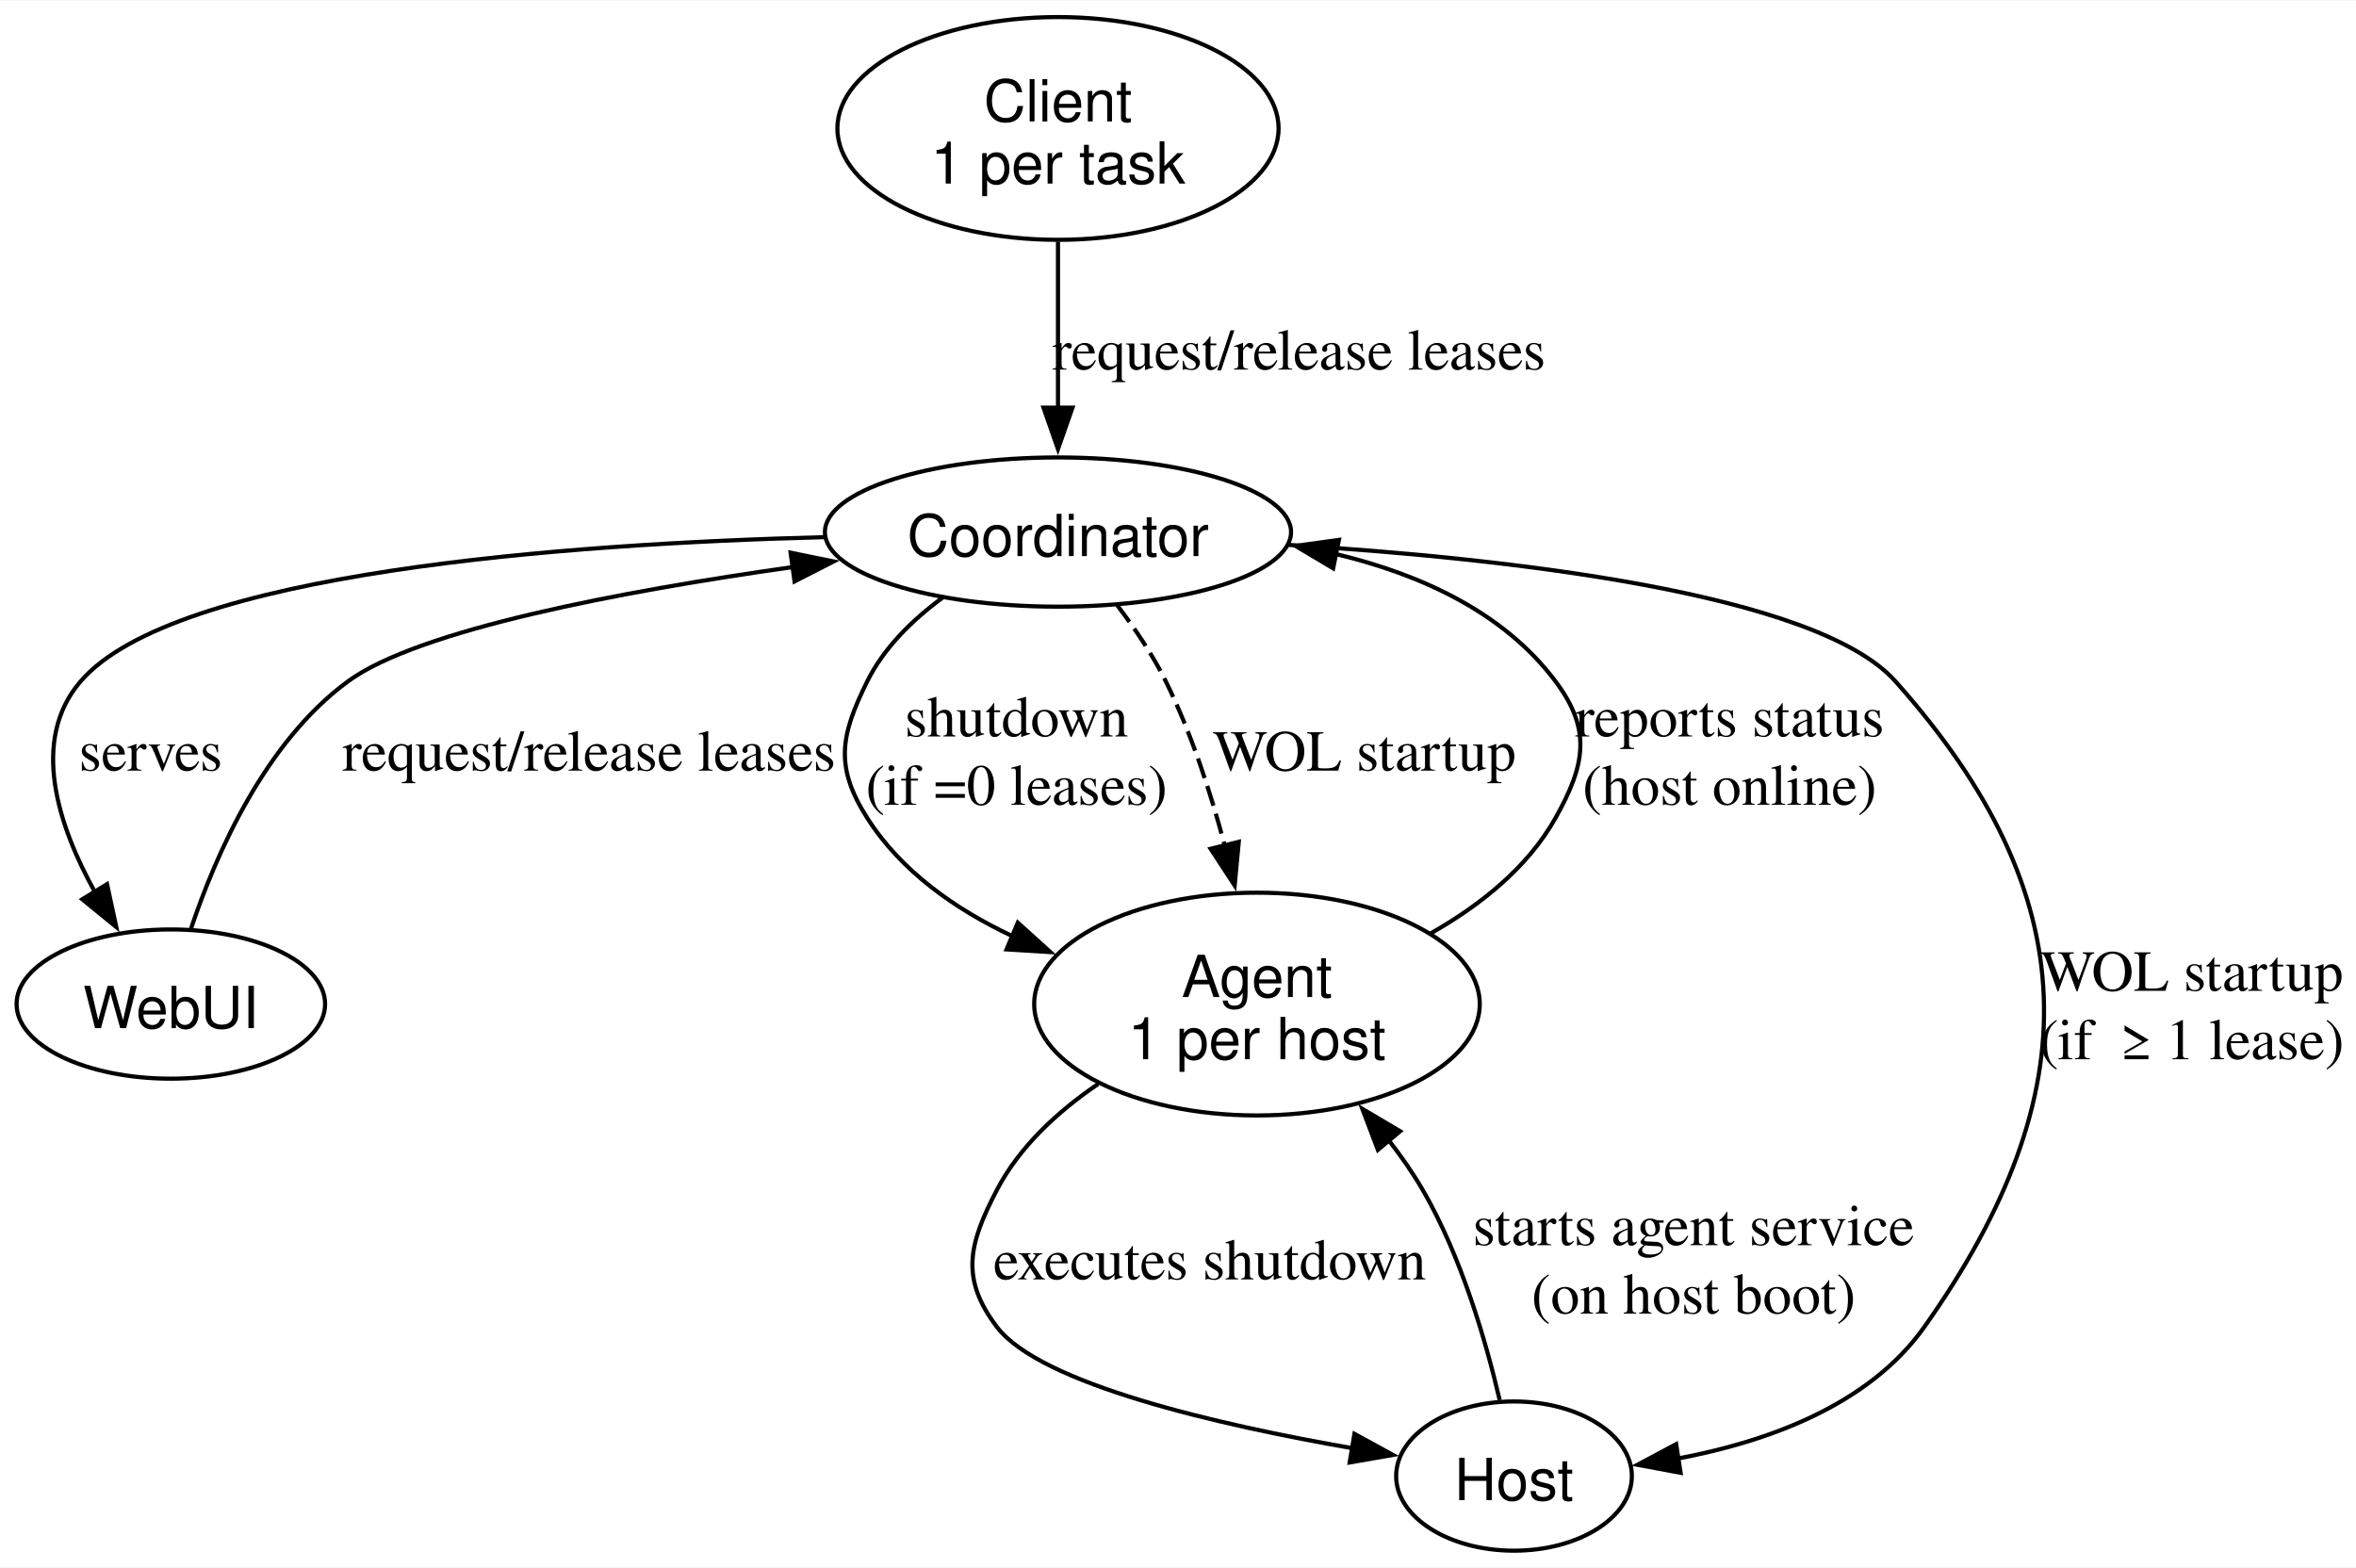
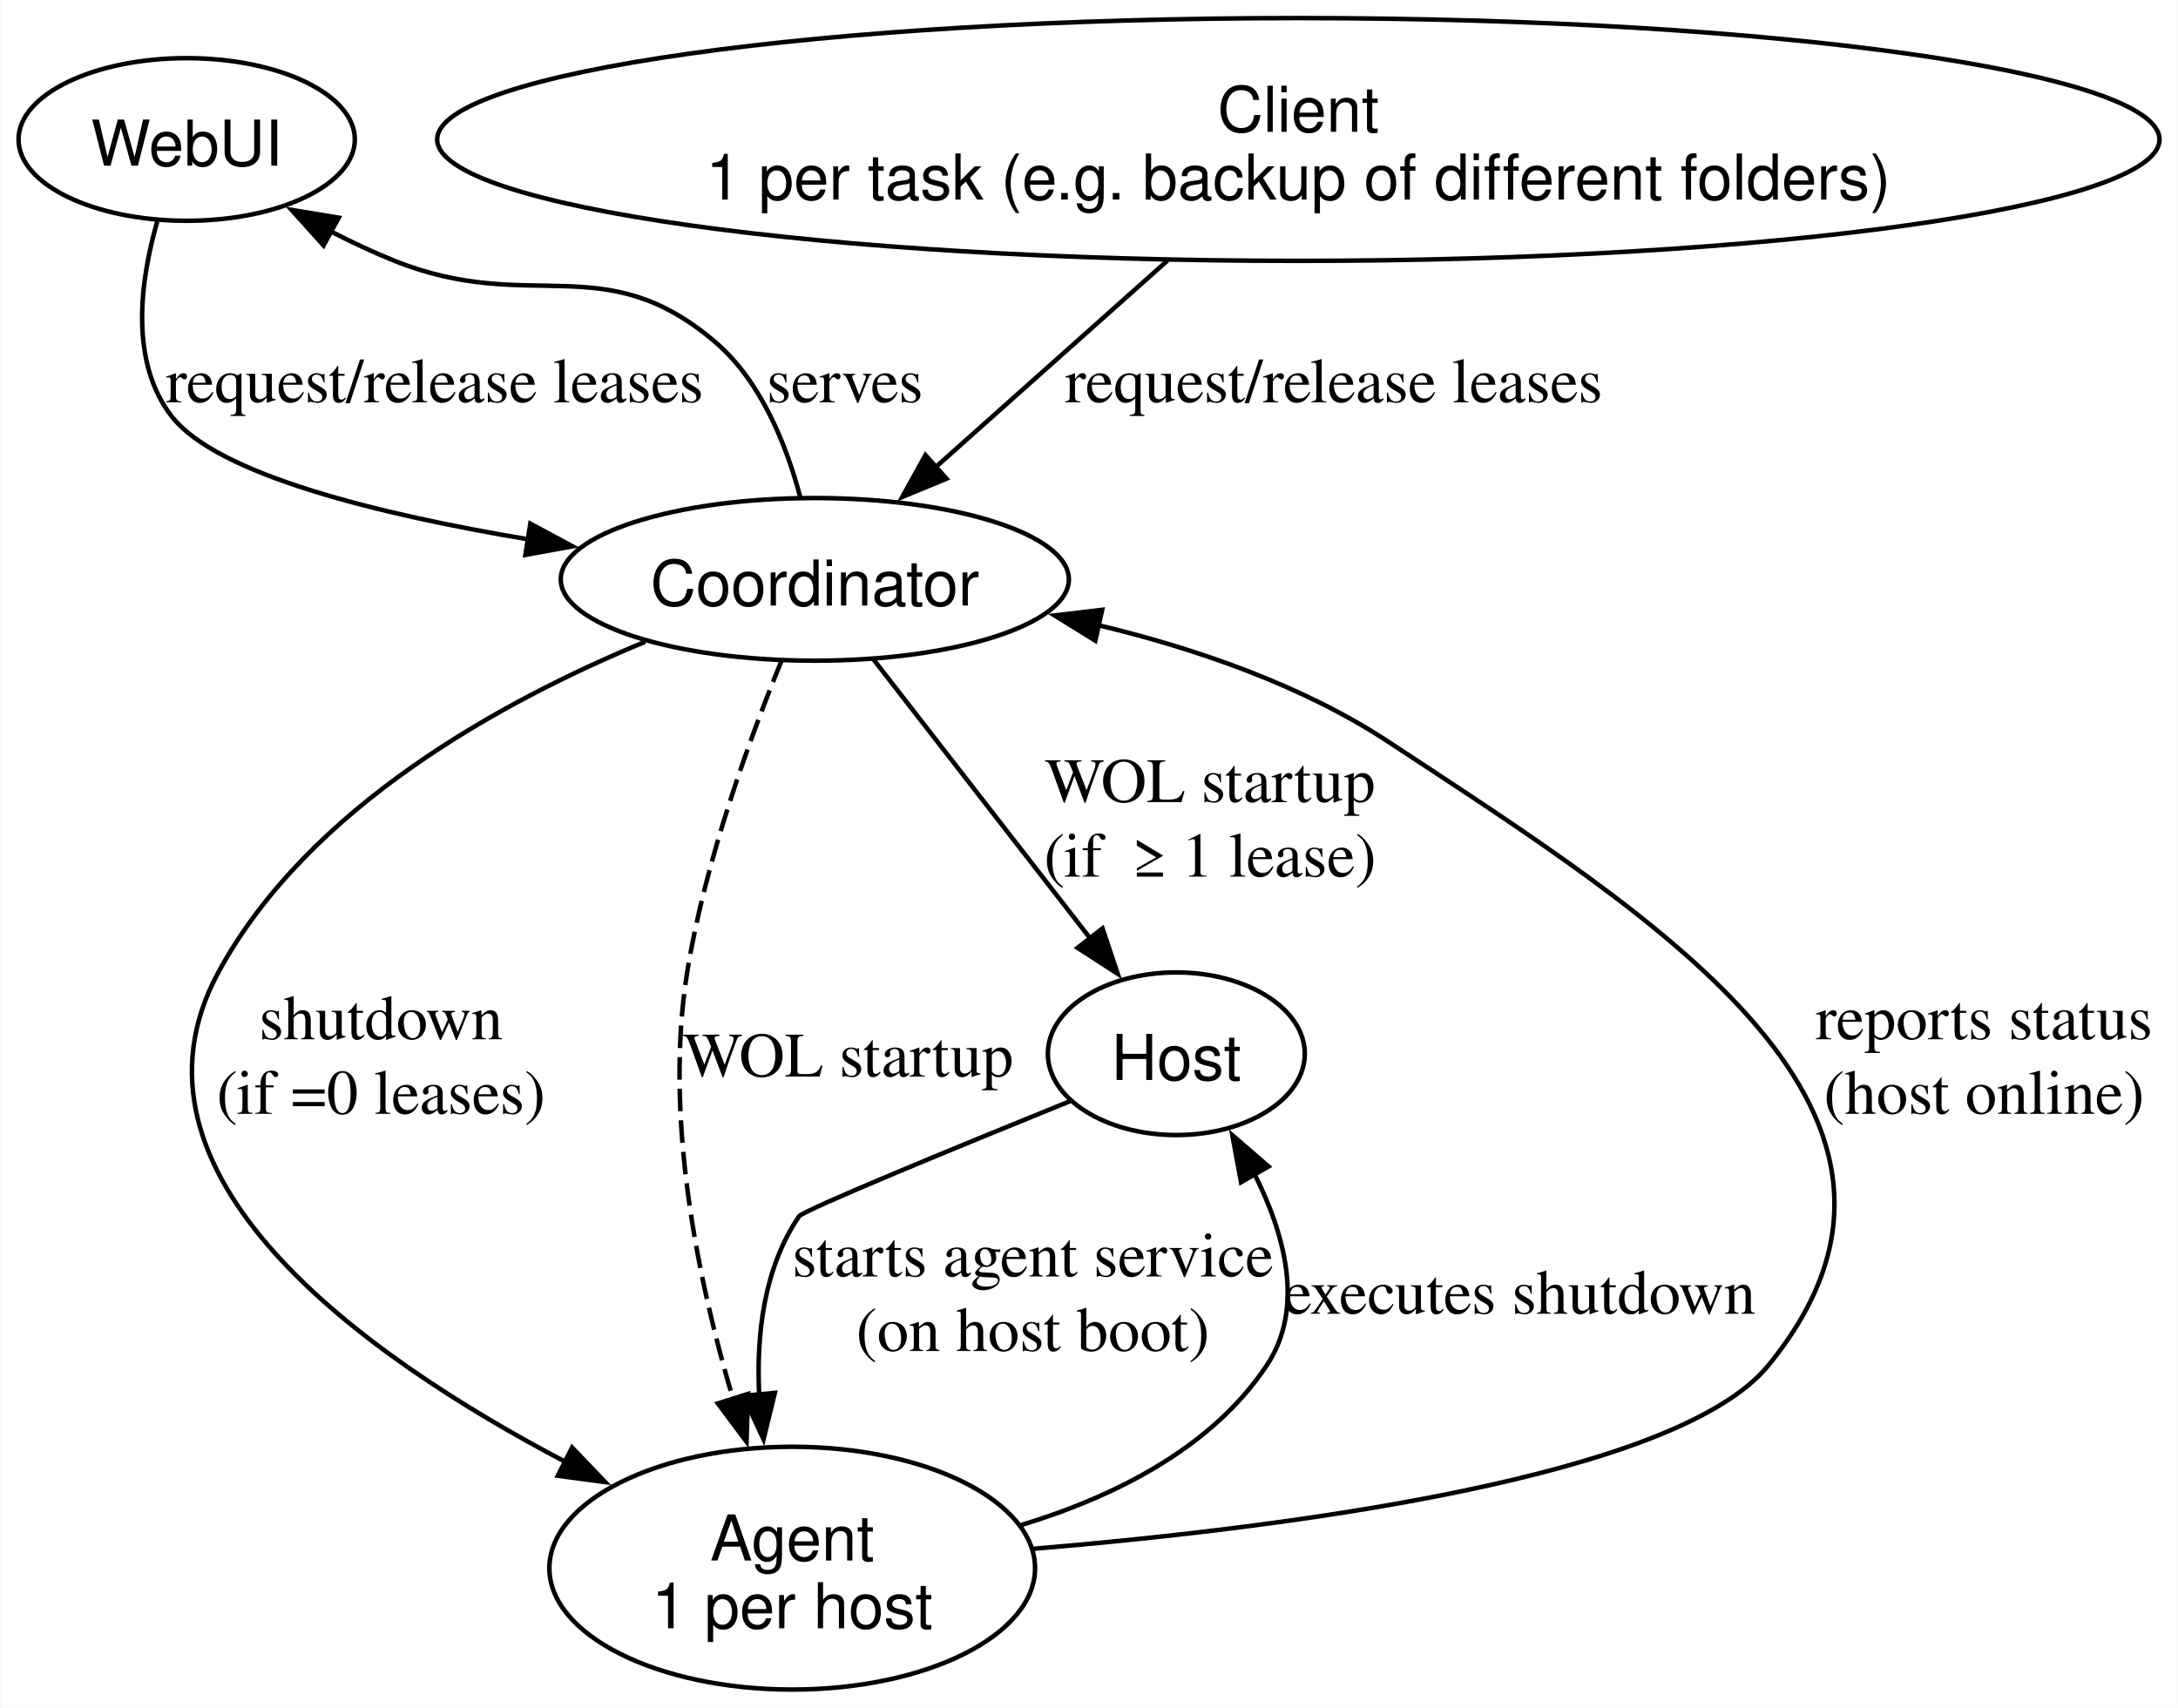
- <svg xmlns="http://www.w3.org/2000/svg" width="568pt" height="378pt" viewBox="0.00 0.00 568.32 377.98">
+ <svg xmlns="http://www.w3.org/2000/svg" width="482pt" height="378pt" viewBox="0.00 0.00 481.77 377.98">
  <g id="graph0" class="graph" transform="scale(1 1) rotate(0) translate(4 373.98)">
-     <polygon fill="white" stroke="none" points="-4,4 -4,-373.98 564.32,-373.98 564.32,4 -4,4" />
+     <polygon fill="white" stroke="none" points="-4,4 -4,-373.98 477.77,-373.98 477.77,4 -4,4" />
    <g id="node1" class="node">
-       <ellipse fill="none" stroke="black" cx="251.21" cy="-343.11" rx="53.21" ry="26.87" />
-       <text text-anchor="middle" x="251.21" y="-344.81" font-family="Helvetica,sans-Serif" font-size="14.00">Client</text>
-       <text text-anchor="middle" x="251.21" y="-329.81" font-family="Helvetica,sans-Serif" font-size="14.00">1 per task</text>
+       <ellipse fill="none" stroke="black" cx="37.21" cy="-343.11" rx="37.21" ry="18" />
+       <text text-anchor="middle" x="37.21" y="-337.31" font-family="Helvetica,sans-Serif" font-size="14.00">WebUI</text>
    </g>
    <g id="node3" class="node">
-       <ellipse fill="none" stroke="black" cx="251.21" cy="-245.74" rx="56.22" ry="18" />
-       <text text-anchor="middle" x="251.21" y="-239.94" font-family="Helvetica,sans-Serif" font-size="14.00">Coordinator</text>
+       <ellipse fill="none" stroke="black" cx="176.21" cy="-245.74" rx="56.22" ry="18" />
+       <text text-anchor="middle" x="176.21" y="-239.94" font-family="Helvetica,sans-Serif" font-size="14.00">Coordinator</text>
+     </g>
+     <g id="edge4" class="edge">
+       <path fill="none" stroke="black" d="M30.69,-324.93C26.89,-311.74 24.51,-293.8 33.96,-281.74 44.04,-268.88 79.83,-260.11 112.98,-254.57" />
+       <polygon fill="black" stroke="black" points="113.26,-258.07 122.59,-253.05 112.17,-251.16 113.26,-258.07" />
+       <text text-anchor="middle" x="92.08" y="-284.94" font-family="Times,serif" font-size="14.00">request/release leases</text>
+     </g>
+     <g id="node2" class="node">
+       <ellipse fill="none" stroke="black" cx="283.21" cy="-343.11" rx="190.57" ry="26.87" />
+       <text text-anchor="middle" x="283.21" y="-344.81" font-family="Helvetica,sans-Serif" font-size="14.00">Client</text>
+       <text text-anchor="middle" x="283.21" y="-329.81" font-family="Helvetica,sans-Serif" font-size="14.00">1 per task (e.g. backup of different folders)</text>
+     </g>
+     <g id="edge3" class="edge">
+       <path fill="none" stroke="black" d="M254.25,-316.3C238.17,-301.97 218.31,-284.26 202.64,-270.3" />
+       <polygon fill="black" stroke="black" points="205.35,-268.03 195.56,-263.98 200.69,-273.25 205.35,-268.03" />
+       <text text-anchor="middle" x="291.04" y="-284.94" font-family="Times,serif" font-size="14.00">request/release leases</text>
+     </g>
+     <g id="edge2" class="edge">
+       <path fill="none" stroke="black" d="M172.99,-263.92C170,-275.23 164.4,-289.52 154.21,-298.24 129.47,-319.4 113.44,-304.16 83.21,-316.24 78.49,-318.13 73.65,-320.41 68.97,-322.83" />
+       <polygon fill="black" stroke="black" points="67.5,-319.65 60.41,-327.52 70.86,-325.79 67.5,-319.65" />
+       <text text-anchor="middle" x="182.85" y="-284.94" font-family="Times,serif" font-size="14.00">serves</text>
+     </g>
+     <g id="node4" class="node">
+       <ellipse fill="none" stroke="black" cx="171.21" cy="-26.87" rx="53.74" ry="26.87" />
+       <text text-anchor="middle" x="171.21" y="-28.57" font-family="Helvetica,sans-Serif" font-size="14.00">Agent</text>
+       <text text-anchor="middle" x="171.21" y="-13.57" font-family="Helvetica,sans-Serif" font-size="14.00">1 per host</text>
+     </g>
+     <g id="edge6" class="edge">
+       <path fill="none" stroke="black" d="M138.67,-231.92C107.12,-218.91 64.08,-195.41 44.21,-158.74 20.02,-114.1 75.97,-74.03 121.16,-50.32" />
+       <polygon fill="black" stroke="black" points="122.5,-53.57 129.83,-45.92 119.33,-47.33 122.5,-53.57" />
+       <text text-anchor="middle" x="80.21" y="-143.94" font-family="Times,serif" font-size="14.00">shutdown</text>
+       <text text-anchor="middle" x="80.21" y="-127.44" font-family="Times,serif" font-size="14.00">(if =0 leases)</text>
+     </g>
+     <g id="edge9" class="edge">
+       <path fill="none" stroke="black" stroke-dasharray="5,2" d="M168.82,-227.68C161.85,-210.61 151.91,-183.41 147.96,-158.74 142.84,-126.78 150.31,-90.56 158.11,-64.34" />
+       <polygon fill="black" stroke="black" points="161.43,-65.44 161.1,-54.85 154.76,-63.34 161.43,-65.44" />
+       <text text-anchor="middle" x="183.58" y="-135.69" font-family="Times,serif" font-size="14.00">WOL startup</text>
+     </g>
+     <g id="node5" class="node">
+       <ellipse fill="none" stroke="black" cx="256.21" cy="-140.74" rx="28.43" ry="18" />
+       <text text-anchor="middle" x="256.21" y="-134.94" font-family="Helvetica,sans-Serif" font-size="14.00">Host</text>
+     </g>
+     <g id="edge5" class="edge">
+       <path fill="none" stroke="black" d="M189.06,-228.19C202.06,-211.46 222.3,-185.4 237.16,-166.26" />
+       <polygon fill="black" stroke="black" points="239.87,-168.48 243.24,-158.43 234.35,-164.18 239.87,-168.48" />
+       <text text-anchor="middle" x="263.67" y="-196.44" font-family="Times,serif" font-size="14.00">WOL startup</text>
+       <text text-anchor="middle" x="263.67" y="-179.94" font-family="Times,serif" font-size="14.00">(if ≥1 lease)</text>
+     </g>
+     <g id="edge8" class="edge">
+       <path fill="none" stroke="black" d="M224.56,-31.16C281.74,-35.94 367.05,-47.07 387.21,-71.74 432.65,-127.34 363.17,-170.24 303.21,-209.74 284.1,-222.33 260.53,-230.42 238.9,-235.61" />
+       <polygon fill="black" stroke="black" points="238.28,-232.17 229.28,-237.75 239.8,-239 238.28,-232.17" />
+       <text text-anchor="middle" x="434.95" y="-143.94" font-family="Times,serif" font-size="14.00">reports status</text>
+       <text text-anchor="middle" x="434.95" y="-127.44" font-family="Times,serif" font-size="14.00">(host online)</text>
+     </g>
+     <g id="edge7" class="edge">
+       <path fill="none" stroke="black" d="M221.86,-36.41C242.31,-42.62 263.94,-53.32 276.21,-71.74 284.69,-84.47 280.22,-100.87 273.37,-114.38" />
+       <polygon fill="black" stroke="black" points="270.53,-112.3 268.6,-122.72 276.61,-115.78 270.53,-112.3" />
+       <text text-anchor="middle" x="332.21" y="-83.19" font-family="Times,serif" font-size="14.00">executes shutdown</text>
    </g>
    <g id="edge1" class="edge">
-       <path fill="none" stroke="black" d="M251.21,-315.8C251.21,-303.35 251.21,-288.44 251.21,-275.68" />
-       <polygon fill="black" stroke="black" points="254.71,-275.75 251.21,-265.75 247.71,-275.75 254.71,-275.75" />
-       <text text-anchor="middle" x="309.33" y="-284.94" font-family="Times,serif" font-size="14.00">request/release leases</text>
-     </g>
-     <g id="node2" class="node">
-       <ellipse fill="none" stroke="black" cx="37.21" cy="-131.87" rx="37.21" ry="18" />
-       <text text-anchor="middle" x="37.21" y="-126.07" font-family="Helvetica,sans-Serif" font-size="14.00">WebUI</text>
-     </g>
-     <g id="edge2" class="edge">
-       <path fill="none" stroke="black" d="M42.09,-150.11C48.04,-167.89 59.88,-195.03 79.96,-209.74 96.96,-222.2 145.95,-231.45 187.2,-237.29" />
-       <polygon fill="black" stroke="black" points="186.71,-240.76 197.09,-238.65 187.66,-233.83 186.71,-240.76" />
-       <text text-anchor="middle" x="138.08" y="-188.19" font-family="Times,serif" font-size="14.00">request/release leases</text>
-     </g>
-     <g id="edge9" class="edge">
-       <path fill="none" stroke="black" d="M194.84,-244.51C132.59,-242.91 38.16,-236.06 15.46,-209.74 3.23,-195.56 9.95,-174.96 19.03,-158.66" />
-       <polygon fill="black" stroke="black" points="21.82,-160.8 24.05,-150.45 15.84,-157.15 21.82,-160.8" />
-       <text text-anchor="middle" x="32.33" y="-188.19" font-family="Times,serif" font-size="14.00">serves</text>
-     </g>
-     <g id="node4" class="node">
-       <ellipse fill="none" stroke="black" cx="299.21" cy="-131.87" rx="53.74" ry="26.87" />
-       <text text-anchor="middle" x="299.21" y="-133.57" font-family="Helvetica,sans-Serif" font-size="14.00">Agent</text>
-       <text text-anchor="middle" x="299.21" y="-118.57" font-family="Helvetica,sans-Serif" font-size="14.00">1 per host</text>
-     </g>
-     <g id="edge4" class="edge">
-       <path fill="none" stroke="black" d="M223.33,-229.88C216.1,-224.56 209.22,-217.83 205.21,-209.74 198.7,-196.6 197.33,-189.11 205.21,-176.74 213.38,-163.91 226.39,-154.77 240.16,-148.28" />
-       <polygon fill="black" stroke="black" points="241.52,-151.51 249.38,-144.41 238.8,-145.06 241.52,-151.51" />
-       <text text-anchor="middle" x="241.21" y="-196.44" font-family="Times,serif" font-size="14.00">shutdown</text>
-       <text text-anchor="middle" x="241.21" y="-179.94" font-family="Times,serif" font-size="14.00">(if =0 leases)</text>
-     </g>
-     <g id="edge7" class="edge">
-       <path fill="none" stroke="black" stroke-dasharray="5,2" d="M265.48,-228.1C269.72,-222.53 274.06,-216.12 277.21,-209.74 283.34,-197.32 288.04,-182.91 291.48,-169.94" />
-       <polygon fill="black" stroke="black" points="294.82,-171.02 293.83,-160.47 288.03,-169.33 294.82,-171.02" />
-       <text text-anchor="middle" x="325.14" y="-188.19" font-family="Times,serif" font-size="14.00">WOL startup</text>
-     </g>
-     <g id="node5" class="node">
-       <ellipse fill="none" stroke="black" cx="361.21" cy="-18" rx="28.43" ry="18" />
-       <text text-anchor="middle" x="361.21" y="-12.2" font-family="Helvetica,sans-Serif" font-size="14.00">Host</text>
-     </g>
-     <g id="edge3" class="edge">
-       <path fill="none" stroke="black" d="M306.63,-242.66C359.63,-239.4 434.2,-231.06 453.21,-209.74 499.32,-158.02 500.21,-110.57 460.21,-54 446.74,-34.95 421.99,-26.2 400.61,-22.21" />
-       <polygon fill="black" stroke="black" points="401.4,-18.79 390.99,-20.72 400.33,-25.71 401.4,-18.79" />
-       <text text-anchor="middle" x="524.69" y="-135.07" font-family="Times,serif" font-size="14.00">WOL startup</text>
-       <text text-anchor="middle" x="524.69" y="-118.57" font-family="Times,serif" font-size="14.00">(if ≥1 lease)</text>
-     </g>
-     <g id="edge6" class="edge">
-       <path fill="none" stroke="black" d="M341.12,-148.93C352.97,-155.64 364.47,-164.74 371.21,-176.74 378.39,-189.53 380.01,-198.01 371.21,-209.74 358.63,-226.51 338.45,-235.61 318.21,-240.44" />
-       <polygon fill="black" stroke="black" points="317.59,-236.99 308.49,-242.4 318.98,-243.85 317.59,-236.99" />
-       <text text-anchor="middle" x="413.22" y="-196.44" font-family="Times,serif" font-size="14.00">reports status</text>
-       <text text-anchor="middle" x="413.22" y="-179.94" font-family="Times,serif" font-size="14.00">(host online)</text>
-     </g>
-     <g id="edge5" class="edge">
-       <path fill="none" stroke="black" d="M260.92,-112.61C251.18,-105.99 241.93,-97.49 236.46,-87 229.68,-73.99 227.6,-65.69 236.46,-54 246.91,-40.21 289.86,-30.35 322.47,-24.68" />
-       <polygon fill="black" stroke="black" points="322.72,-28.19 332.01,-23.1 321.57,-21.28 322.72,-28.19" />
-       <text text-anchor="middle" x="287.83" y="-65.45" font-family="Times,serif" font-size="14.00">executes shutdown</text>
-     </g>
-     <g id="edge8" class="edge">
-       <path fill="none" stroke="black" d="M357.76,-36.33C354.42,-50.6 348.49,-71.01 339.21,-87 336.82,-91.11 334,-95.17 330.97,-99.05" />
-       <polygon fill="black" stroke="black" points="328.38,-96.69 324.62,-106.59 333.74,-101.19 328.38,-96.69" />
-       <text text-anchor="middle" x="404.52" y="-73.7" font-family="Times,serif" font-size="14.00">starts agent service</text>
-       <text text-anchor="middle" x="404.52" y="-57.2" font-family="Times,serif" font-size="14.00">(on host boot)</text>
+       <path fill="none" stroke="black" d="M232.84,-130.3C208.46,-120.41 173.63,-106.09 172.71,-104.74 164.99,-93.38 163.24,-78.74 163.9,-65.29" />
+       <polygon fill="black" stroke="black" points="167.37,-65.68 164.86,-55.39 160.41,-65 167.37,-65.68" />
+       <text text-anchor="middle" x="224.46" y="-91.44" font-family="Times,serif" font-size="14.00">starts agent service</text>
+       <text text-anchor="middle" x="224.46" y="-74.94" font-family="Times,serif" font-size="14.00">(on host boot)</text>
    </g>
  </g>
</svg>
